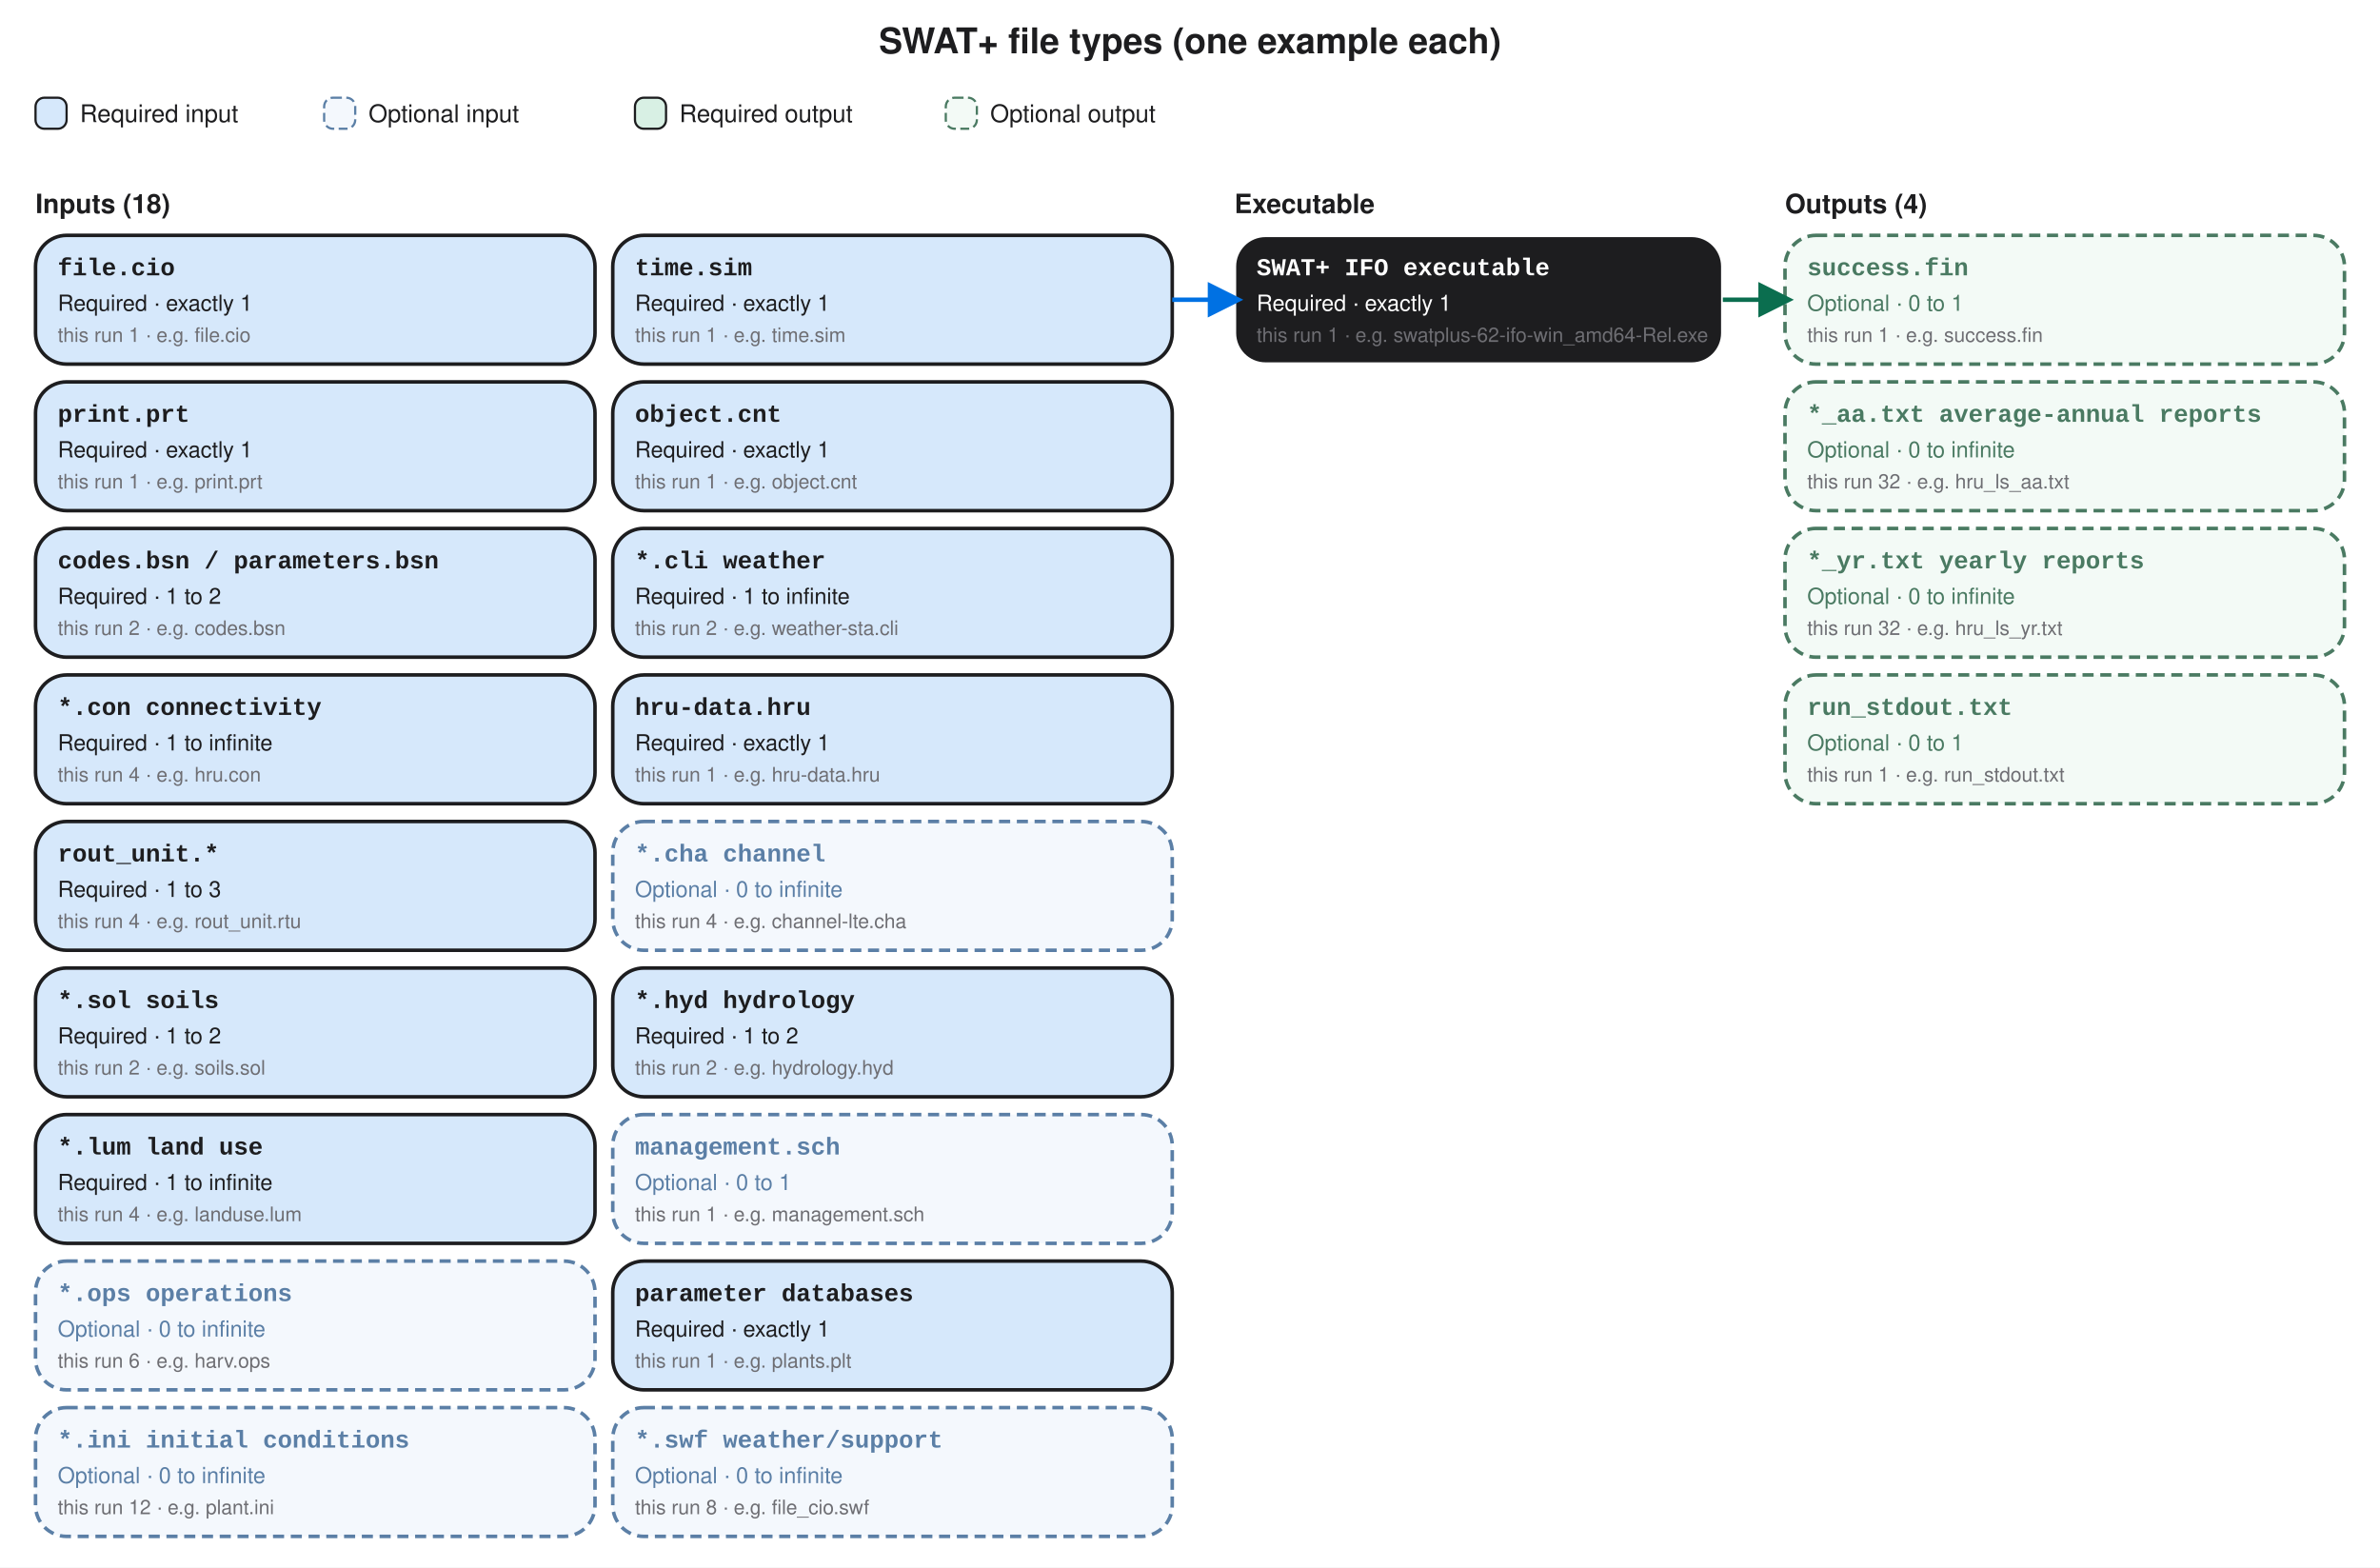
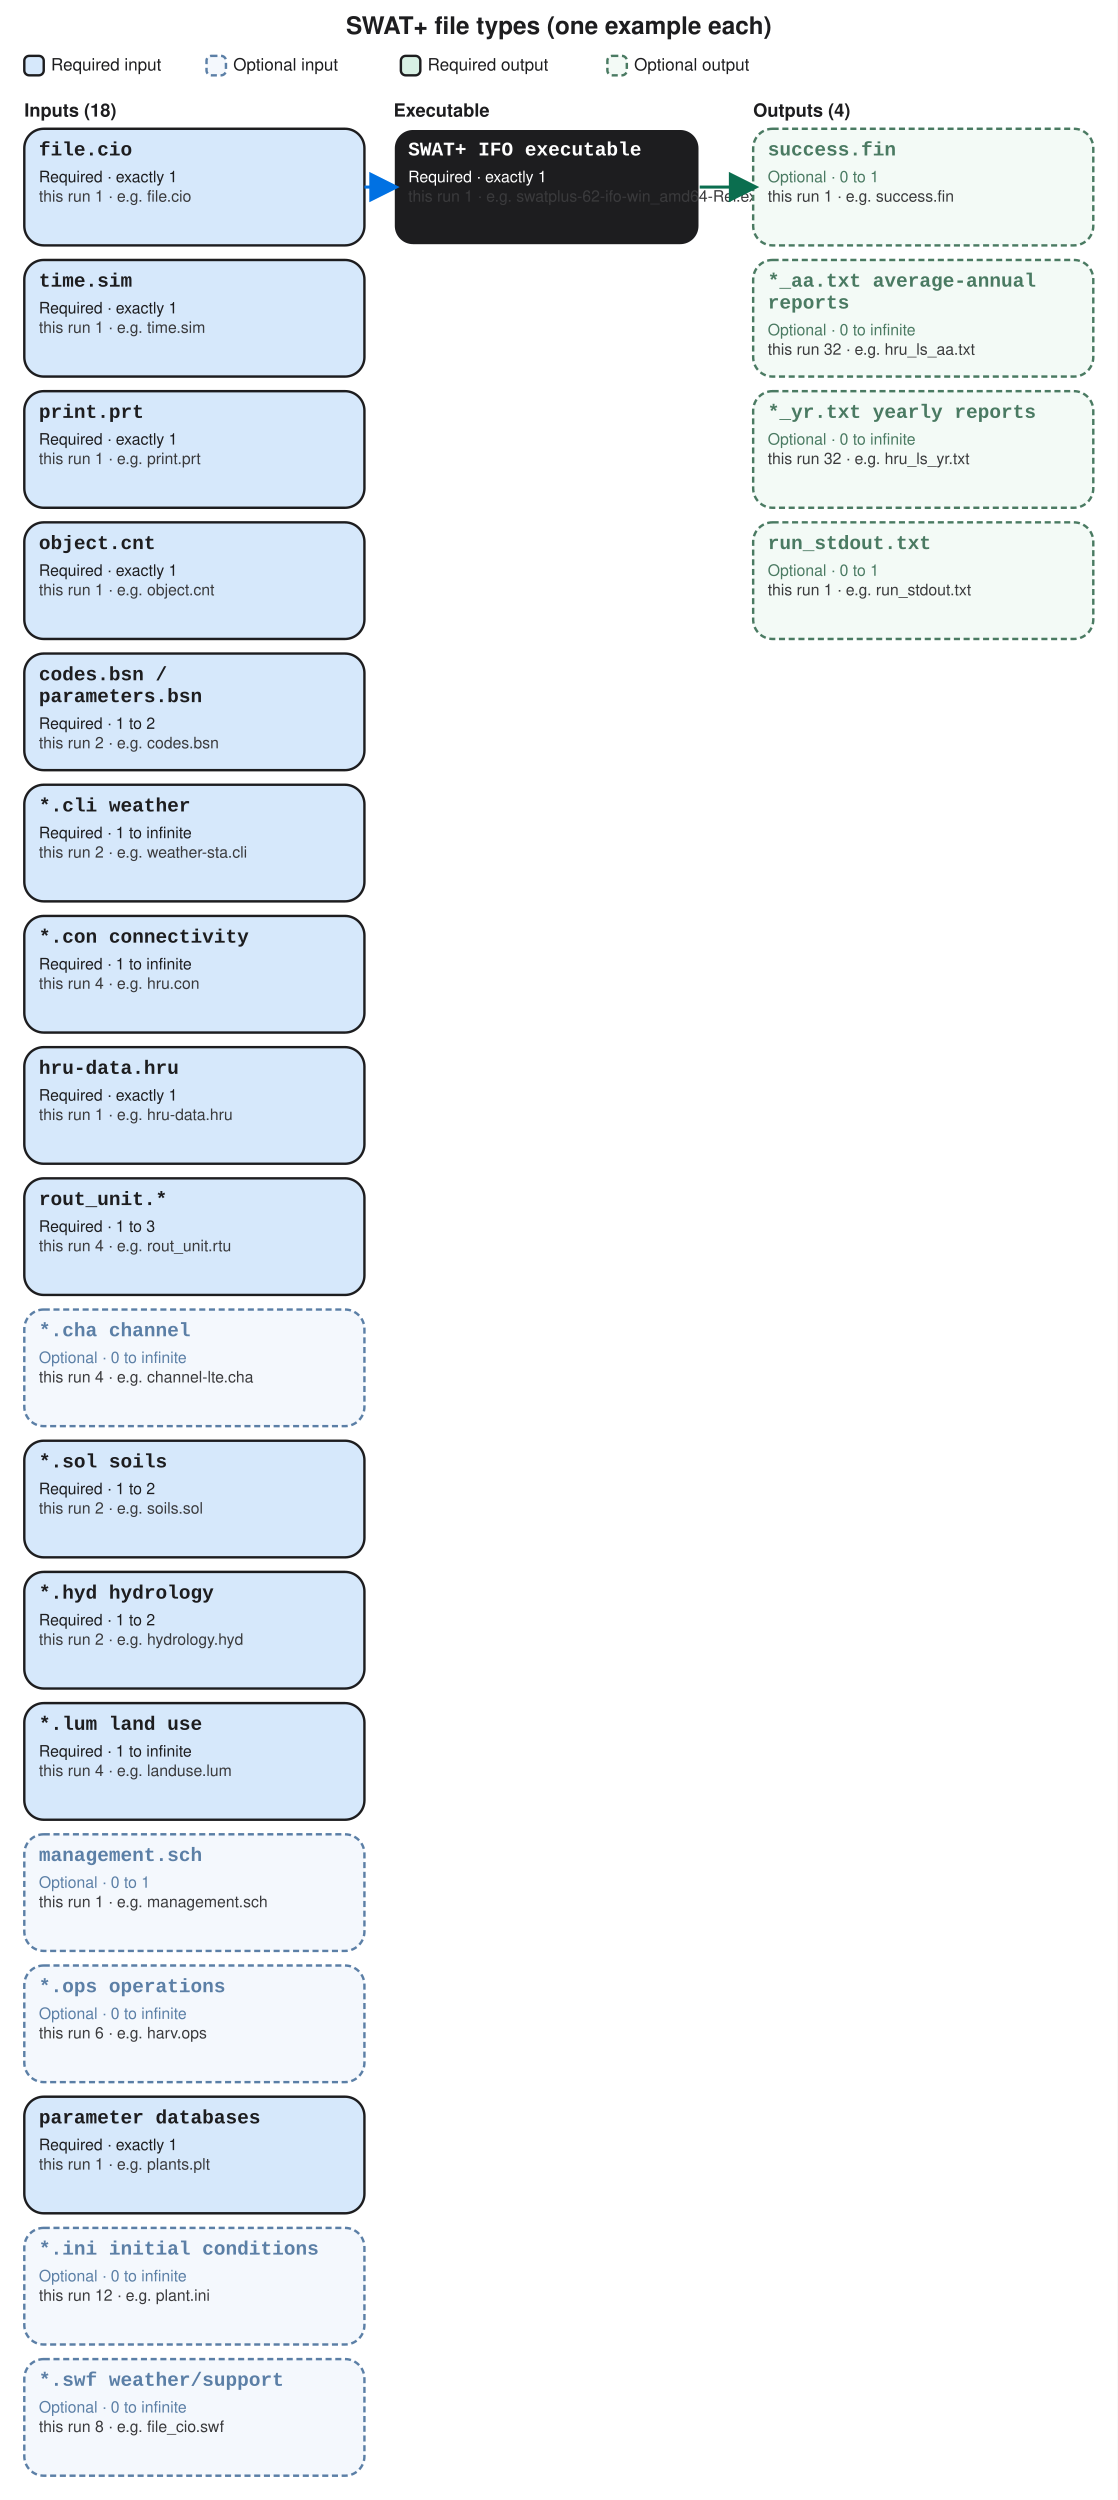
- <svg xmlns="http://www.w3.org/2000/svg" width="1072" height="706" viewBox="0 0 1072 706">
+ <svg xmlns="http://www.w3.org/2000/svg" width="920" height="2058" viewBox="0 0 920 2058">
  <defs>
-     <marker id="arrow" markerWidth="8" markerHeight="8" refX="6" refY="4" orient="auto">
-       <polygon points="0 0, 8 4, 0 8" fill="#0071e3" />
+     <marker id="arrow" markerWidth="10" markerHeight="10" refX="8" refY="5" orient="auto">
+       <polygon points="0 0, 10 5, 0 10" fill="#0071e3" />
    </marker>
-     <marker id="arrow2" markerWidth="8" markerHeight="8" refX="6" refY="4" orient="auto">
-       <polygon points="0 0, 8 4, 0 8" fill="#0b6e4f" />
+     <marker id="arrow2" markerWidth="10" markerHeight="10" refX="8" refY="5" orient="auto">
+       <polygon points="0 0, 10 5, 0 10" fill="#0b6e4f" />
    </marker>
  </defs>
  <rect width="100%" height="100%" fill="#ffffff" />
-   <text x="536.0" y="24" text-anchor="middle" font-family="Helvetica, Arial, sans-serif" font-size="16" font-weight="700" fill="#1d1d1f">SWAT+ file types (one example each)</text>
-   <rect x="16" y="44" width="14" height="14" rx="4" fill="#d6e8fb" stroke="#1d1d1f" />
-   <text x="36" y="55" font-family="Helvetica, Arial, sans-serif" font-size="11" fill="#1d1d1f">Required input</text>
-   <rect x="146" y="44" width="14" height="14" rx="4" fill="#f4f8fd" stroke="#5b7fa6" stroke-dasharray="4 2" />
-   <text x="166" y="55" font-family="Helvetica, Arial, sans-serif" font-size="11" fill="#1d1d1f">Optional input</text>
-   <rect x="286" y="44" width="14" height="14" rx="4" fill="#d8f0e4" stroke="#1d1d1f" />
-   <text x="306" y="55" font-family="Helvetica, Arial, sans-serif" font-size="11" fill="#1d1d1f">Required output</text>
-   <rect x="426" y="44" width="14" height="14" rx="4" fill="#f3faf6" stroke="#4a7a62" stroke-dasharray="4 2" />
-   <text x="446" y="55" font-family="Helvetica, Arial, sans-serif" font-size="11" fill="#1d1d1f">Optional output</text>
-   <text x="16" y="96" font-family="Helvetica, Arial, sans-serif" font-size="12" font-weight="700" fill="#1d1d1f">Inputs (18)</text>
+   <text x="460.0" y="28" text-anchor="middle" font-family="Helvetica, Arial, sans-serif" font-size="20" font-weight="700" fill="#1d1d1f">SWAT+ file types (one example each)</text>
+   <rect x="20" y="46" width="16" height="16" rx="4" fill="#d6e8fb" stroke="#1d1d1f" stroke-width="2" />
+   <text x="42" y="58" font-family="Helvetica, Arial, sans-serif" font-size="14" fill="#1d1d1f">Required input</text>
+   <rect x="170" y="46" width="16" height="16" rx="4" fill="#f4f8fd" stroke="#5b7fa6" stroke-width="2" stroke-dasharray="5 3" />
+   <text x="192" y="58" font-family="Helvetica, Arial, sans-serif" font-size="14" fill="#1d1d1f">Optional input</text>
+   <rect x="330" y="46" width="16" height="16" rx="4" fill="#d8f0e4" stroke="#1d1d1f" stroke-width="2" />
+   <text x="352" y="58" font-family="Helvetica, Arial, sans-serif" font-size="14" fill="#1d1d1f">Required output</text>
+   <rect x="500" y="46" width="16" height="16" rx="4" fill="#f3faf6" stroke="#4a7a62" stroke-width="2" stroke-dasharray="5 3" />
+   <text x="522" y="58" font-family="Helvetica, Arial, sans-serif" font-size="14" fill="#1d1d1f">Optional output</text>
+   <text x="20" y="96" font-family="Helvetica, Arial, sans-serif" font-size="15" font-weight="700" fill="#1d1d1f">Inputs (18)</text>
  <g>
-     <rect x="16" y="106" width="252" height="58" rx="14" fill="#d6e8fb" stroke="#1d1d1f" stroke-width="1.6" />
-     <text x="26" y="124" font-family="Consolas, Courier New, monospace" font-size="11" font-weight="700" fill="#1d1d1f">file.cio</text>
-     <text x="26" y="140" font-family="Helvetica, Arial, sans-serif" font-size="10" fill="#1d1d1f">Required · exactly 1</text>
-     <text x="26" y="154" font-family="Helvetica, Arial, sans-serif" font-size="9" fill="#6e6e73">this run 1 · e.g. file.cio</text>
+     <rect x="20" y="106" width="280" height="96" rx="16" fill="#d6e8fb" stroke="#1d1d1f" stroke-width="2" />
+     <text x="32" y="128" font-family="Consolas, Courier New, monospace" font-size="16" font-weight="700" fill="#1d1d1f">file.cio</text>
+     <text x="32" y="150" font-family="Helvetica, Arial, sans-serif" font-size="13" fill="#1d1d1f">Required · exactly 1</text>
+     <text x="32" y="166" font-family="Helvetica, Arial, sans-serif" font-size="13" fill="#3a3a3c">this run 1 · e.g. file.cio</text>
  </g>
  <g>
-     <rect x="276" y="106" width="252" height="58" rx="14" fill="#d6e8fb" stroke="#1d1d1f" stroke-width="1.6" />
-     <text x="286" y="124" font-family="Consolas, Courier New, monospace" font-size="11" font-weight="700" fill="#1d1d1f">time.sim</text>
-     <text x="286" y="140" font-family="Helvetica, Arial, sans-serif" font-size="10" fill="#1d1d1f">Required · exactly 1</text>
-     <text x="286" y="154" font-family="Helvetica, Arial, sans-serif" font-size="9" fill="#6e6e73">this run 1 · e.g. time.sim</text>
+     <rect x="20" y="214" width="280" height="96" rx="16" fill="#d6e8fb" stroke="#1d1d1f" stroke-width="2" />
+     <text x="32" y="236" font-family="Consolas, Courier New, monospace" font-size="16" font-weight="700" fill="#1d1d1f">time.sim</text>
+     <text x="32" y="258" font-family="Helvetica, Arial, sans-serif" font-size="13" fill="#1d1d1f">Required · exactly 1</text>
+     <text x="32" y="274" font-family="Helvetica, Arial, sans-serif" font-size="13" fill="#3a3a3c">this run 1 · e.g. time.sim</text>
  </g>
  <g>
-     <rect x="16" y="172" width="252" height="58" rx="14" fill="#d6e8fb" stroke="#1d1d1f" stroke-width="1.6" />
-     <text x="26" y="190" font-family="Consolas, Courier New, monospace" font-size="11" font-weight="700" fill="#1d1d1f">print.prt</text>
-     <text x="26" y="206" font-family="Helvetica, Arial, sans-serif" font-size="10" fill="#1d1d1f">Required · exactly 1</text>
-     <text x="26" y="220" font-family="Helvetica, Arial, sans-serif" font-size="9" fill="#6e6e73">this run 1 · e.g. print.prt</text>
+     <rect x="20" y="322" width="280" height="96" rx="16" fill="#d6e8fb" stroke="#1d1d1f" stroke-width="2" />
+     <text x="32" y="344" font-family="Consolas, Courier New, monospace" font-size="16" font-weight="700" fill="#1d1d1f">print.prt</text>
+     <text x="32" y="366" font-family="Helvetica, Arial, sans-serif" font-size="13" fill="#1d1d1f">Required · exactly 1</text>
+     <text x="32" y="382" font-family="Helvetica, Arial, sans-serif" font-size="13" fill="#3a3a3c">this run 1 · e.g. print.prt</text>
  </g>
  <g>
-     <rect x="276" y="172" width="252" height="58" rx="14" fill="#d6e8fb" stroke="#1d1d1f" stroke-width="1.6" />
-     <text x="286" y="190" font-family="Consolas, Courier New, monospace" font-size="11" font-weight="700" fill="#1d1d1f">object.cnt</text>
-     <text x="286" y="206" font-family="Helvetica, Arial, sans-serif" font-size="10" fill="#1d1d1f">Required · exactly 1</text>
-     <text x="286" y="220" font-family="Helvetica, Arial, sans-serif" font-size="9" fill="#6e6e73">this run 1 · e.g. object.cnt</text>
+     <rect x="20" y="430" width="280" height="96" rx="16" fill="#d6e8fb" stroke="#1d1d1f" stroke-width="2" />
+     <text x="32" y="452" font-family="Consolas, Courier New, monospace" font-size="16" font-weight="700" fill="#1d1d1f">object.cnt</text>
+     <text x="32" y="474" font-family="Helvetica, Arial, sans-serif" font-size="13" fill="#1d1d1f">Required · exactly 1</text>
+     <text x="32" y="490" font-family="Helvetica, Arial, sans-serif" font-size="13" fill="#3a3a3c">this run 1 · e.g. object.cnt</text>
  </g>
  <g>
-     <rect x="16" y="238" width="252" height="58" rx="14" fill="#d6e8fb" stroke="#1d1d1f" stroke-width="1.6" />
-     <text x="26" y="256" font-family="Consolas, Courier New, monospace" font-size="11" font-weight="700" fill="#1d1d1f">codes.bsn / parameters.bsn</text>
-     <text x="26" y="272" font-family="Helvetica, Arial, sans-serif" font-size="10" fill="#1d1d1f">Required · 1 to 2</text>
-     <text x="26" y="286" font-family="Helvetica, Arial, sans-serif" font-size="9" fill="#6e6e73">this run 2 · e.g. codes.bsn</text>
+     <rect x="20" y="538" width="280" height="96" rx="16" fill="#d6e8fb" stroke="#1d1d1f" stroke-width="2" />
+     <text x="32" y="560" font-family="Consolas, Courier New, monospace" font-size="16" font-weight="700" fill="#1d1d1f">codes.bsn /</text>
+     <text x="32" y="578" font-family="Consolas, Courier New, monospace" font-size="16" font-weight="700" fill="#1d1d1f">parameters.bsn</text>
+     <text x="32" y="600" font-family="Helvetica, Arial, sans-serif" font-size="13" fill="#1d1d1f">Required · 1 to 2</text>
+     <text x="32" y="616" font-family="Helvetica, Arial, sans-serif" font-size="13" fill="#3a3a3c">this run 2 · e.g. codes.bsn</text>
  </g>
  <g>
-     <rect x="276" y="238" width="252" height="58" rx="14" fill="#d6e8fb" stroke="#1d1d1f" stroke-width="1.6" />
-     <text x="286" y="256" font-family="Consolas, Courier New, monospace" font-size="11" font-weight="700" fill="#1d1d1f">*.cli weather</text>
-     <text x="286" y="272" font-family="Helvetica, Arial, sans-serif" font-size="10" fill="#1d1d1f">Required · 1 to infinite</text>
-     <text x="286" y="286" font-family="Helvetica, Arial, sans-serif" font-size="9" fill="#6e6e73">this run 2 · e.g. weather-sta.cli</text>
+     <rect x="20" y="646" width="280" height="96" rx="16" fill="#d6e8fb" stroke="#1d1d1f" stroke-width="2" />
+     <text x="32" y="668" font-family="Consolas, Courier New, monospace" font-size="16" font-weight="700" fill="#1d1d1f">*.cli weather</text>
+     <text x="32" y="690" font-family="Helvetica, Arial, sans-serif" font-size="13" fill="#1d1d1f">Required · 1 to infinite</text>
+     <text x="32" y="706" font-family="Helvetica, Arial, sans-serif" font-size="13" fill="#3a3a3c">this run 2 · e.g. weather-sta.cli</text>
  </g>
  <g>
-     <rect x="16" y="304" width="252" height="58" rx="14" fill="#d6e8fb" stroke="#1d1d1f" stroke-width="1.6" />
-     <text x="26" y="322" font-family="Consolas, Courier New, monospace" font-size="11" font-weight="700" fill="#1d1d1f">*.con connectivity</text>
-     <text x="26" y="338" font-family="Helvetica, Arial, sans-serif" font-size="10" fill="#1d1d1f">Required · 1 to infinite</text>
-     <text x="26" y="352" font-family="Helvetica, Arial, sans-serif" font-size="9" fill="#6e6e73">this run 4 · e.g. hru.con</text>
+     <rect x="20" y="754" width="280" height="96" rx="16" fill="#d6e8fb" stroke="#1d1d1f" stroke-width="2" />
+     <text x="32" y="776" font-family="Consolas, Courier New, monospace" font-size="16" font-weight="700" fill="#1d1d1f">*.con connectivity</text>
+     <text x="32" y="798" font-family="Helvetica, Arial, sans-serif" font-size="13" fill="#1d1d1f">Required · 1 to infinite</text>
+     <text x="32" y="814" font-family="Helvetica, Arial, sans-serif" font-size="13" fill="#3a3a3c">this run 4 · e.g. hru.con</text>
  </g>
  <g>
-     <rect x="276" y="304" width="252" height="58" rx="14" fill="#d6e8fb" stroke="#1d1d1f" stroke-width="1.6" />
-     <text x="286" y="322" font-family="Consolas, Courier New, monospace" font-size="11" font-weight="700" fill="#1d1d1f">hru-data.hru</text>
-     <text x="286" y="338" font-family="Helvetica, Arial, sans-serif" font-size="10" fill="#1d1d1f">Required · exactly 1</text>
-     <text x="286" y="352" font-family="Helvetica, Arial, sans-serif" font-size="9" fill="#6e6e73">this run 1 · e.g. hru-data.hru</text>
+     <rect x="20" y="862" width="280" height="96" rx="16" fill="#d6e8fb" stroke="#1d1d1f" stroke-width="2" />
+     <text x="32" y="884" font-family="Consolas, Courier New, monospace" font-size="16" font-weight="700" fill="#1d1d1f">hru-data.hru</text>
+     <text x="32" y="906" font-family="Helvetica, Arial, sans-serif" font-size="13" fill="#1d1d1f">Required · exactly 1</text>
+     <text x="32" y="922" font-family="Helvetica, Arial, sans-serif" font-size="13" fill="#3a3a3c">this run 1 · e.g. hru-data.hru</text>
  </g>
  <g>
-     <rect x="16" y="370" width="252" height="58" rx="14" fill="#d6e8fb" stroke="#1d1d1f" stroke-width="1.6" />
-     <text x="26" y="388" font-family="Consolas, Courier New, monospace" font-size="11" font-weight="700" fill="#1d1d1f">rout_unit.*</text>
-     <text x="26" y="404" font-family="Helvetica, Arial, sans-serif" font-size="10" fill="#1d1d1f">Required · 1 to 3</text>
-     <text x="26" y="418" font-family="Helvetica, Arial, sans-serif" font-size="9" fill="#6e6e73">this run 4 · e.g. rout_unit.rtu</text>
+     <rect x="20" y="970" width="280" height="96" rx="16" fill="#d6e8fb" stroke="#1d1d1f" stroke-width="2" />
+     <text x="32" y="992" font-family="Consolas, Courier New, monospace" font-size="16" font-weight="700" fill="#1d1d1f">rout_unit.*</text>
+     <text x="32" y="1014" font-family="Helvetica, Arial, sans-serif" font-size="13" fill="#1d1d1f">Required · 1 to 3</text>
+     <text x="32" y="1030" font-family="Helvetica, Arial, sans-serif" font-size="13" fill="#3a3a3c">this run 4 · e.g. rout_unit.rtu</text>
  </g>
  <g>
-     <rect x="276" y="370" width="252" height="58" rx="14" fill="#f4f8fd" stroke="#5b7fa6" stroke-width="1.6" stroke-dasharray="5 3" />
-     <text x="286" y="388" font-family="Consolas, Courier New, monospace" font-size="11" font-weight="700" fill="#5b7fa6">*.cha channel</text>
-     <text x="286" y="404" font-family="Helvetica, Arial, sans-serif" font-size="10" fill="#5b7fa6">Optional · 0 to infinite</text>
-     <text x="286" y="418" font-family="Helvetica, Arial, sans-serif" font-size="9" fill="#6e6e73">this run 4 · e.g. channel-lte.cha</text>
+     <rect x="20" y="1078" width="280" height="96" rx="16" fill="#f4f8fd" stroke="#5b7fa6" stroke-width="2" stroke-dasharray="5 3" />
+     <text x="32" y="1100" font-family="Consolas, Courier New, monospace" font-size="16" font-weight="700" fill="#5b7fa6">*.cha channel</text>
+     <text x="32" y="1122" font-family="Helvetica, Arial, sans-serif" font-size="13" fill="#5b7fa6">Optional · 0 to infinite</text>
+     <text x="32" y="1138" font-family="Helvetica, Arial, sans-serif" font-size="13" fill="#3a3a3c">this run 4 · e.g. channel-lte.cha</text>
  </g>
  <g>
-     <rect x="16" y="436" width="252" height="58" rx="14" fill="#d6e8fb" stroke="#1d1d1f" stroke-width="1.6" />
-     <text x="26" y="454" font-family="Consolas, Courier New, monospace" font-size="11" font-weight="700" fill="#1d1d1f">*.sol soils</text>
-     <text x="26" y="470" font-family="Helvetica, Arial, sans-serif" font-size="10" fill="#1d1d1f">Required · 1 to 2</text>
-     <text x="26" y="484" font-family="Helvetica, Arial, sans-serif" font-size="9" fill="#6e6e73">this run 2 · e.g. soils.sol</text>
+     <rect x="20" y="1186" width="280" height="96" rx="16" fill="#d6e8fb" stroke="#1d1d1f" stroke-width="2" />
+     <text x="32" y="1208" font-family="Consolas, Courier New, monospace" font-size="16" font-weight="700" fill="#1d1d1f">*.sol soils</text>
+     <text x="32" y="1230" font-family="Helvetica, Arial, sans-serif" font-size="13" fill="#1d1d1f">Required · 1 to 2</text>
+     <text x="32" y="1246" font-family="Helvetica, Arial, sans-serif" font-size="13" fill="#3a3a3c">this run 2 · e.g. soils.sol</text>
  </g>
  <g>
-     <rect x="276" y="436" width="252" height="58" rx="14" fill="#d6e8fb" stroke="#1d1d1f" stroke-width="1.6" />
-     <text x="286" y="454" font-family="Consolas, Courier New, monospace" font-size="11" font-weight="700" fill="#1d1d1f">*.hyd hydrology</text>
-     <text x="286" y="470" font-family="Helvetica, Arial, sans-serif" font-size="10" fill="#1d1d1f">Required · 1 to 2</text>
-     <text x="286" y="484" font-family="Helvetica, Arial, sans-serif" font-size="9" fill="#6e6e73">this run 2 · e.g. hydrology.hyd</text>
+     <rect x="20" y="1294" width="280" height="96" rx="16" fill="#d6e8fb" stroke="#1d1d1f" stroke-width="2" />
+     <text x="32" y="1316" font-family="Consolas, Courier New, monospace" font-size="16" font-weight="700" fill="#1d1d1f">*.hyd hydrology</text>
+     <text x="32" y="1338" font-family="Helvetica, Arial, sans-serif" font-size="13" fill="#1d1d1f">Required · 1 to 2</text>
+     <text x="32" y="1354" font-family="Helvetica, Arial, sans-serif" font-size="13" fill="#3a3a3c">this run 2 · e.g. hydrology.hyd</text>
  </g>
  <g>
-     <rect x="16" y="502" width="252" height="58" rx="14" fill="#d6e8fb" stroke="#1d1d1f" stroke-width="1.6" />
-     <text x="26" y="520" font-family="Consolas, Courier New, monospace" font-size="11" font-weight="700" fill="#1d1d1f">*.lum land use</text>
-     <text x="26" y="536" font-family="Helvetica, Arial, sans-serif" font-size="10" fill="#1d1d1f">Required · 1 to infinite</text>
-     <text x="26" y="550" font-family="Helvetica, Arial, sans-serif" font-size="9" fill="#6e6e73">this run 4 · e.g. landuse.lum</text>
+     <rect x="20" y="1402" width="280" height="96" rx="16" fill="#d6e8fb" stroke="#1d1d1f" stroke-width="2" />
+     <text x="32" y="1424" font-family="Consolas, Courier New, monospace" font-size="16" font-weight="700" fill="#1d1d1f">*.lum land use</text>
+     <text x="32" y="1446" font-family="Helvetica, Arial, sans-serif" font-size="13" fill="#1d1d1f">Required · 1 to infinite</text>
+     <text x="32" y="1462" font-family="Helvetica, Arial, sans-serif" font-size="13" fill="#3a3a3c">this run 4 · e.g. landuse.lum</text>
  </g>
  <g>
-     <rect x="276" y="502" width="252" height="58" rx="14" fill="#f4f8fd" stroke="#5b7fa6" stroke-width="1.6" stroke-dasharray="5 3" />
-     <text x="286" y="520" font-family="Consolas, Courier New, monospace" font-size="11" font-weight="700" fill="#5b7fa6">management.sch</text>
-     <text x="286" y="536" font-family="Helvetica, Arial, sans-serif" font-size="10" fill="#5b7fa6">Optional · 0 to 1</text>
-     <text x="286" y="550" font-family="Helvetica, Arial, sans-serif" font-size="9" fill="#6e6e73">this run 1 · e.g. management.sch</text>
+     <rect x="20" y="1510" width="280" height="96" rx="16" fill="#f4f8fd" stroke="#5b7fa6" stroke-width="2" stroke-dasharray="5 3" />
+     <text x="32" y="1532" font-family="Consolas, Courier New, monospace" font-size="16" font-weight="700" fill="#5b7fa6">management.sch</text>
+     <text x="32" y="1554" font-family="Helvetica, Arial, sans-serif" font-size="13" fill="#5b7fa6">Optional · 0 to 1</text>
+     <text x="32" y="1570" font-family="Helvetica, Arial, sans-serif" font-size="13" fill="#3a3a3c">this run 1 · e.g. management.sch</text>
  </g>
  <g>
-     <rect x="16" y="568" width="252" height="58" rx="14" fill="#f4f8fd" stroke="#5b7fa6" stroke-width="1.6" stroke-dasharray="5 3" />
-     <text x="26" y="586" font-family="Consolas, Courier New, monospace" font-size="11" font-weight="700" fill="#5b7fa6">*.ops operations</text>
-     <text x="26" y="602" font-family="Helvetica, Arial, sans-serif" font-size="10" fill="#5b7fa6">Optional · 0 to infinite</text>
-     <text x="26" y="616" font-family="Helvetica, Arial, sans-serif" font-size="9" fill="#6e6e73">this run 6 · e.g. harv.ops</text>
+     <rect x="20" y="1618" width="280" height="96" rx="16" fill="#f4f8fd" stroke="#5b7fa6" stroke-width="2" stroke-dasharray="5 3" />
+     <text x="32" y="1640" font-family="Consolas, Courier New, monospace" font-size="16" font-weight="700" fill="#5b7fa6">*.ops operations</text>
+     <text x="32" y="1662" font-family="Helvetica, Arial, sans-serif" font-size="13" fill="#5b7fa6">Optional · 0 to infinite</text>
+     <text x="32" y="1678" font-family="Helvetica, Arial, sans-serif" font-size="13" fill="#3a3a3c">this run 6 · e.g. harv.ops</text>
  </g>
  <g>
-     <rect x="276" y="568" width="252" height="58" rx="14" fill="#d6e8fb" stroke="#1d1d1f" stroke-width="1.6" />
-     <text x="286" y="586" font-family="Consolas, Courier New, monospace" font-size="11" font-weight="700" fill="#1d1d1f">parameter databases</text>
-     <text x="286" y="602" font-family="Helvetica, Arial, sans-serif" font-size="10" fill="#1d1d1f">Required · exactly 1</text>
-     <text x="286" y="616" font-family="Helvetica, Arial, sans-serif" font-size="9" fill="#6e6e73">this run 1 · e.g. plants.plt</text>
+     <rect x="20" y="1726" width="280" height="96" rx="16" fill="#d6e8fb" stroke="#1d1d1f" stroke-width="2" />
+     <text x="32" y="1748" font-family="Consolas, Courier New, monospace" font-size="16" font-weight="700" fill="#1d1d1f">parameter databases</text>
+     <text x="32" y="1770" font-family="Helvetica, Arial, sans-serif" font-size="13" fill="#1d1d1f">Required · exactly 1</text>
+     <text x="32" y="1786" font-family="Helvetica, Arial, sans-serif" font-size="13" fill="#3a3a3c">this run 1 · e.g. plants.plt</text>
  </g>
  <g>
-     <rect x="16" y="634" width="252" height="58" rx="14" fill="#f4f8fd" stroke="#5b7fa6" stroke-width="1.6" stroke-dasharray="5 3" />
-     <text x="26" y="652" font-family="Consolas, Courier New, monospace" font-size="11" font-weight="700" fill="#5b7fa6">*.ini initial conditions</text>
-     <text x="26" y="668" font-family="Helvetica, Arial, sans-serif" font-size="10" fill="#5b7fa6">Optional · 0 to infinite</text>
-     <text x="26" y="682" font-family="Helvetica, Arial, sans-serif" font-size="9" fill="#6e6e73">this run 12 · e.g. plant.ini</text>
+     <rect x="20" y="1834" width="280" height="96" rx="16" fill="#f4f8fd" stroke="#5b7fa6" stroke-width="2" stroke-dasharray="5 3" />
+     <text x="32" y="1856" font-family="Consolas, Courier New, monospace" font-size="16" font-weight="700" fill="#5b7fa6">*.ini initial conditions</text>
+     <text x="32" y="1878" font-family="Helvetica, Arial, sans-serif" font-size="13" fill="#5b7fa6">Optional · 0 to infinite</text>
+     <text x="32" y="1894" font-family="Helvetica, Arial, sans-serif" font-size="13" fill="#3a3a3c">this run 12 · e.g. plant.ini</text>
  </g>
  <g>
-     <rect x="276" y="634" width="252" height="58" rx="14" fill="#f4f8fd" stroke="#5b7fa6" stroke-width="1.6" stroke-dasharray="5 3" />
-     <text x="286" y="652" font-family="Consolas, Courier New, monospace" font-size="11" font-weight="700" fill="#5b7fa6">*.swf weather/support</text>
-     <text x="286" y="668" font-family="Helvetica, Arial, sans-serif" font-size="10" fill="#5b7fa6">Optional · 0 to infinite</text>
-     <text x="286" y="682" font-family="Helvetica, Arial, sans-serif" font-size="9" fill="#6e6e73">this run 8 · e.g. file_cio.swf</text>
+     <rect x="20" y="1942" width="280" height="96" rx="16" fill="#f4f8fd" stroke="#5b7fa6" stroke-width="2" stroke-dasharray="5 3" />
+     <text x="32" y="1964" font-family="Consolas, Courier New, monospace" font-size="16" font-weight="700" fill="#5b7fa6">*.swf weather/support</text>
+     <text x="32" y="1986" font-family="Helvetica, Arial, sans-serif" font-size="13" fill="#5b7fa6">Optional · 0 to infinite</text>
+     <text x="32" y="2002" font-family="Helvetica, Arial, sans-serif" font-size="13" fill="#3a3a3c">this run 8 · e.g. file_cio.swf</text>
  </g>
-   <text x="556" y="96" font-family="Helvetica, Arial, sans-serif" font-size="12" font-weight="700" fill="#1d1d1f">Executable</text>
+   <text x="324" y="96" font-family="Helvetica, Arial, sans-serif" font-size="15" font-weight="700" fill="#1d1d1f">Executable</text>
  <g>
-     <rect x="556" y="106" width="220" height="58" rx="14" fill="#1d1d1f" stroke="#ffffff" stroke-width="1.6" />
-     <text x="566" y="124" font-family="Consolas, Courier New, monospace" font-size="11" font-weight="700" fill="#ffffff">SWAT+ IFO executable</text>
-     <text x="566" y="140" font-family="Helvetica, Arial, sans-serif" font-size="10" fill="#ffffff">Required · exactly 1</text>
-     <text x="566" y="154" font-family="Helvetica, Arial, sans-serif" font-size="9" fill="#6e6e73">this run 1 · e.g. swatplus-62-ifo-win_amd64-Rel.exe</text>
+     <rect x="324" y="106" width="252" height="96" rx="16" fill="#1d1d1f" stroke="#ffffff" stroke-width="2" />
+     <text x="336" y="128" font-family="Consolas, Courier New, monospace" font-size="16" font-weight="700" fill="#ffffff">SWAT+ IFO executable</text>
+     <text x="336" y="150" font-family="Helvetica, Arial, sans-serif" font-size="13" fill="#ffffff">Required · exactly 1</text>
+     <text x="336" y="166" font-family="Helvetica, Arial, sans-serif" font-size="13" fill="#3a3a3c">this run 1 · e.g. swatplus-62-ifo-win_amd64-Rel.exe</text>
  </g>
-   <text x="804" y="96" font-family="Helvetica, Arial, sans-serif" font-size="12" font-weight="700" fill="#1d1d1f">Outputs (4)</text>
+   <text x="620" y="96" font-family="Helvetica, Arial, sans-serif" font-size="15" font-weight="700" fill="#1d1d1f">Outputs (4)</text>
  <g>
-     <rect x="804" y="106" width="252" height="58" rx="14" fill="#f3faf6" stroke="#4a7a62" stroke-width="1.6" stroke-dasharray="5 3" />
-     <text x="814" y="124" font-family="Consolas, Courier New, monospace" font-size="11" font-weight="700" fill="#4a7a62">success.fin</text>
-     <text x="814" y="140" font-family="Helvetica, Arial, sans-serif" font-size="10" fill="#4a7a62">Optional · 0 to 1</text>
-     <text x="814" y="154" font-family="Helvetica, Arial, sans-serif" font-size="9" fill="#6e6e73">this run 1 · e.g. success.fin</text>
+     <rect x="620" y="106" width="280" height="96" rx="16" fill="#f3faf6" stroke="#4a7a62" stroke-width="2" stroke-dasharray="5 3" />
+     <text x="632" y="128" font-family="Consolas, Courier New, monospace" font-size="16" font-weight="700" fill="#4a7a62">success.fin</text>
+     <text x="632" y="150" font-family="Helvetica, Arial, sans-serif" font-size="13" fill="#4a7a62">Optional · 0 to 1</text>
+     <text x="632" y="166" font-family="Helvetica, Arial, sans-serif" font-size="13" fill="#3a3a3c">this run 1 · e.g. success.fin</text>
  </g>
  <g>
-     <rect x="804" y="172" width="252" height="58" rx="14" fill="#f3faf6" stroke="#4a7a62" stroke-width="1.6" stroke-dasharray="5 3" />
-     <text x="814" y="190" font-family="Consolas, Courier New, monospace" font-size="11" font-weight="700" fill="#4a7a62">*_aa.txt average-annual reports</text>
-     <text x="814" y="206" font-family="Helvetica, Arial, sans-serif" font-size="10" fill="#4a7a62">Optional · 0 to infinite</text>
-     <text x="814" y="220" font-family="Helvetica, Arial, sans-serif" font-size="9" fill="#6e6e73">this run 32 · e.g. hru_ls_aa.txt</text>
+     <rect x="620" y="214" width="280" height="96" rx="16" fill="#f3faf6" stroke="#4a7a62" stroke-width="2" stroke-dasharray="5 3" />
+     <text x="632" y="236" font-family="Consolas, Courier New, monospace" font-size="16" font-weight="700" fill="#4a7a62">*_aa.txt average-annual</text>
+     <text x="632" y="254" font-family="Consolas, Courier New, monospace" font-size="16" font-weight="700" fill="#4a7a62">reports</text>
+     <text x="632" y="276" font-family="Helvetica, Arial, sans-serif" font-size="13" fill="#4a7a62">Optional · 0 to infinite</text>
+     <text x="632" y="292" font-family="Helvetica, Arial, sans-serif" font-size="13" fill="#3a3a3c">this run 32 · e.g. hru_ls_aa.txt</text>
  </g>
  <g>
-     <rect x="804" y="238" width="252" height="58" rx="14" fill="#f3faf6" stroke="#4a7a62" stroke-width="1.6" stroke-dasharray="5 3" />
-     <text x="814" y="256" font-family="Consolas, Courier New, monospace" font-size="11" font-weight="700" fill="#4a7a62">*_yr.txt yearly reports</text>
-     <text x="814" y="272" font-family="Helvetica, Arial, sans-serif" font-size="10" fill="#4a7a62">Optional · 0 to infinite</text>
-     <text x="814" y="286" font-family="Helvetica, Arial, sans-serif" font-size="9" fill="#6e6e73">this run 32 · e.g. hru_ls_yr.txt</text>
+     <rect x="620" y="322" width="280" height="96" rx="16" fill="#f3faf6" stroke="#4a7a62" stroke-width="2" stroke-dasharray="5 3" />
+     <text x="632" y="344" font-family="Consolas, Courier New, monospace" font-size="16" font-weight="700" fill="#4a7a62">*_yr.txt yearly reports</text>
+     <text x="632" y="366" font-family="Helvetica, Arial, sans-serif" font-size="13" fill="#4a7a62">Optional · 0 to infinite</text>
+     <text x="632" y="382" font-family="Helvetica, Arial, sans-serif" font-size="13" fill="#3a3a3c">this run 32 · e.g. hru_ls_yr.txt</text>
  </g>
  <g>
-     <rect x="804" y="304" width="252" height="58" rx="14" fill="#f3faf6" stroke="#4a7a62" stroke-width="1.6" stroke-dasharray="5 3" />
-     <text x="814" y="322" font-family="Consolas, Courier New, monospace" font-size="11" font-weight="700" fill="#4a7a62">run_stdout.txt</text>
-     <text x="814" y="338" font-family="Helvetica, Arial, sans-serif" font-size="10" fill="#4a7a62">Optional · 0 to 1</text>
-     <text x="814" y="352" font-family="Helvetica, Arial, sans-serif" font-size="9" fill="#6e6e73">this run 1 · e.g. run_stdout.txt</text>
+     <rect x="620" y="430" width="280" height="96" rx="16" fill="#f3faf6" stroke="#4a7a62" stroke-width="2" stroke-dasharray="5 3" />
+     <text x="632" y="452" font-family="Consolas, Courier New, monospace" font-size="16" font-weight="700" fill="#4a7a62">run_stdout.txt</text>
+     <text x="632" y="474" font-family="Helvetica, Arial, sans-serif" font-size="13" fill="#4a7a62">Optional · 0 to 1</text>
+     <text x="632" y="490" font-family="Helvetica, Arial, sans-serif" font-size="13" fill="#3a3a3c">this run 1 · e.g. run_stdout.txt</text>
  </g>
-   <line x1="528" y1="135.0" x2="556" y2="135.0" stroke="#0071e3" stroke-width="2" marker-end="url(#arrow)" />
-   <line x1="776" y1="135.0" x2="804" y2="135.0" stroke="#0b6e4f" stroke-width="2" marker-end="url(#arrow2)" />
+   <line x1="300" y1="154.0" x2="324" y2="154.0" stroke="#0071e3" stroke-width="2.5" marker-end="url(#arrow)" />
+   <line x1="576" y1="154.0" x2="620" y2="154.0" stroke="#0b6e4f" stroke-width="2.5" marker-end="url(#arrow2)" />
</svg>
